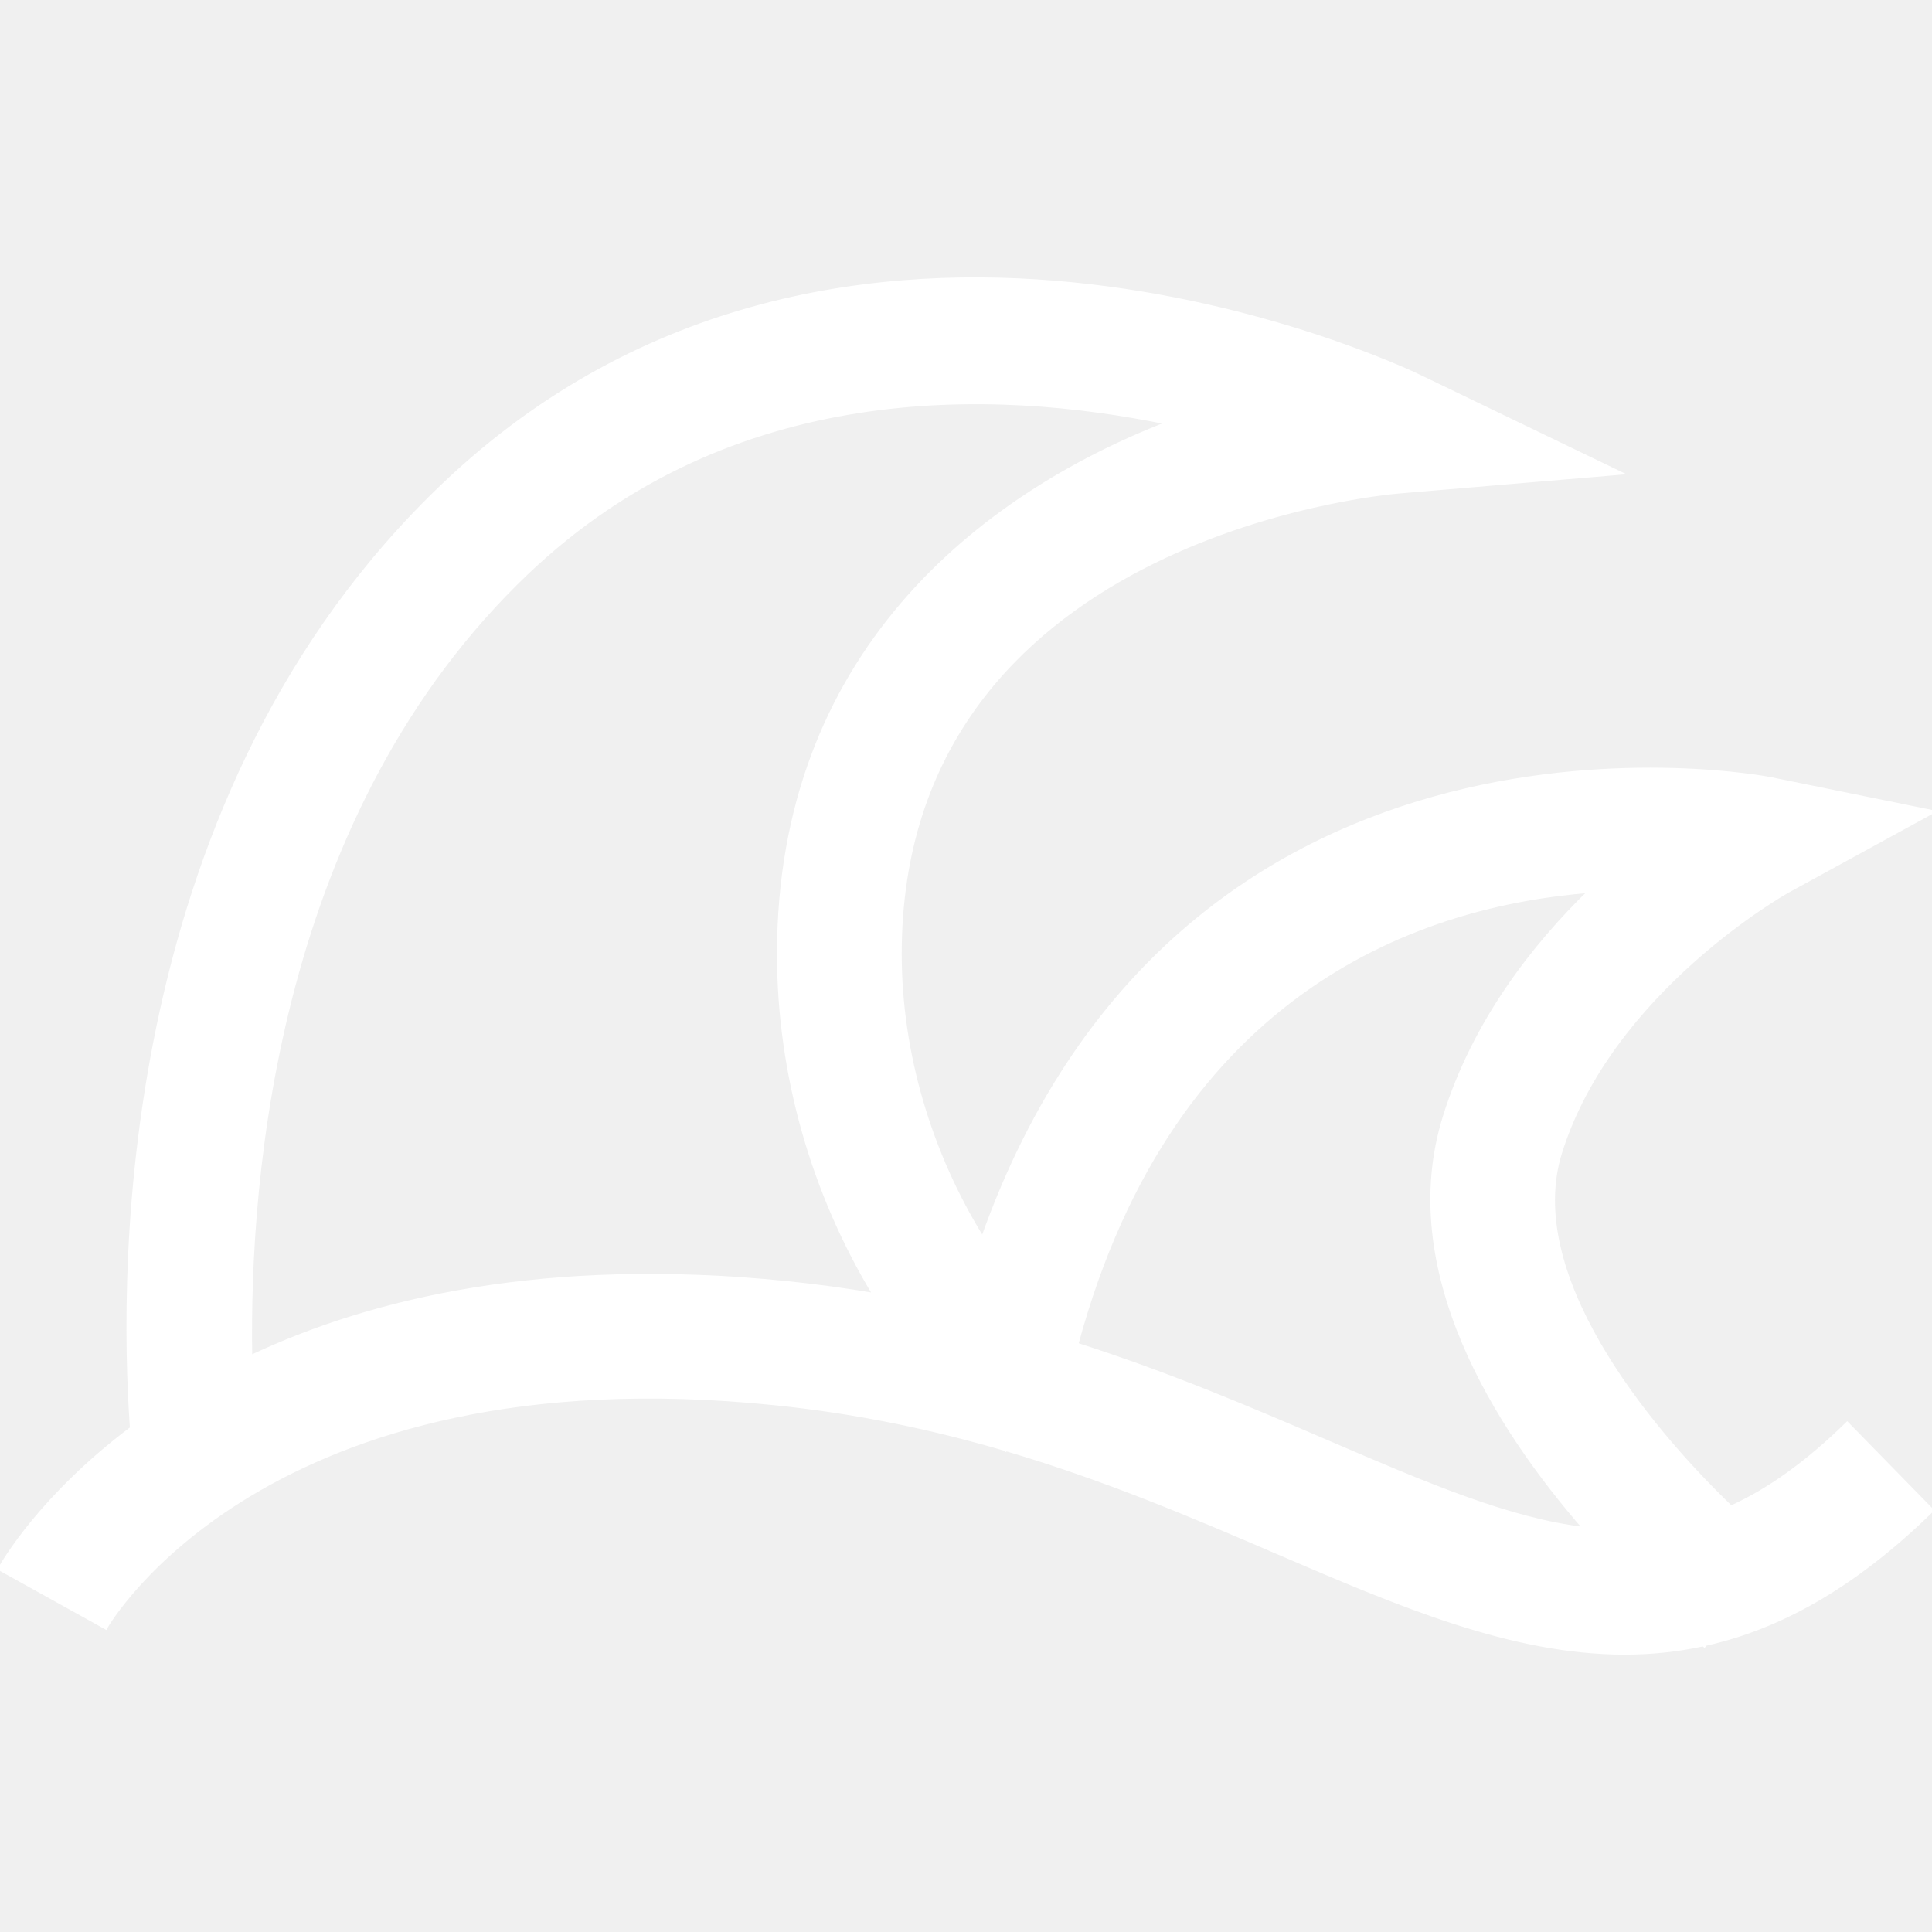
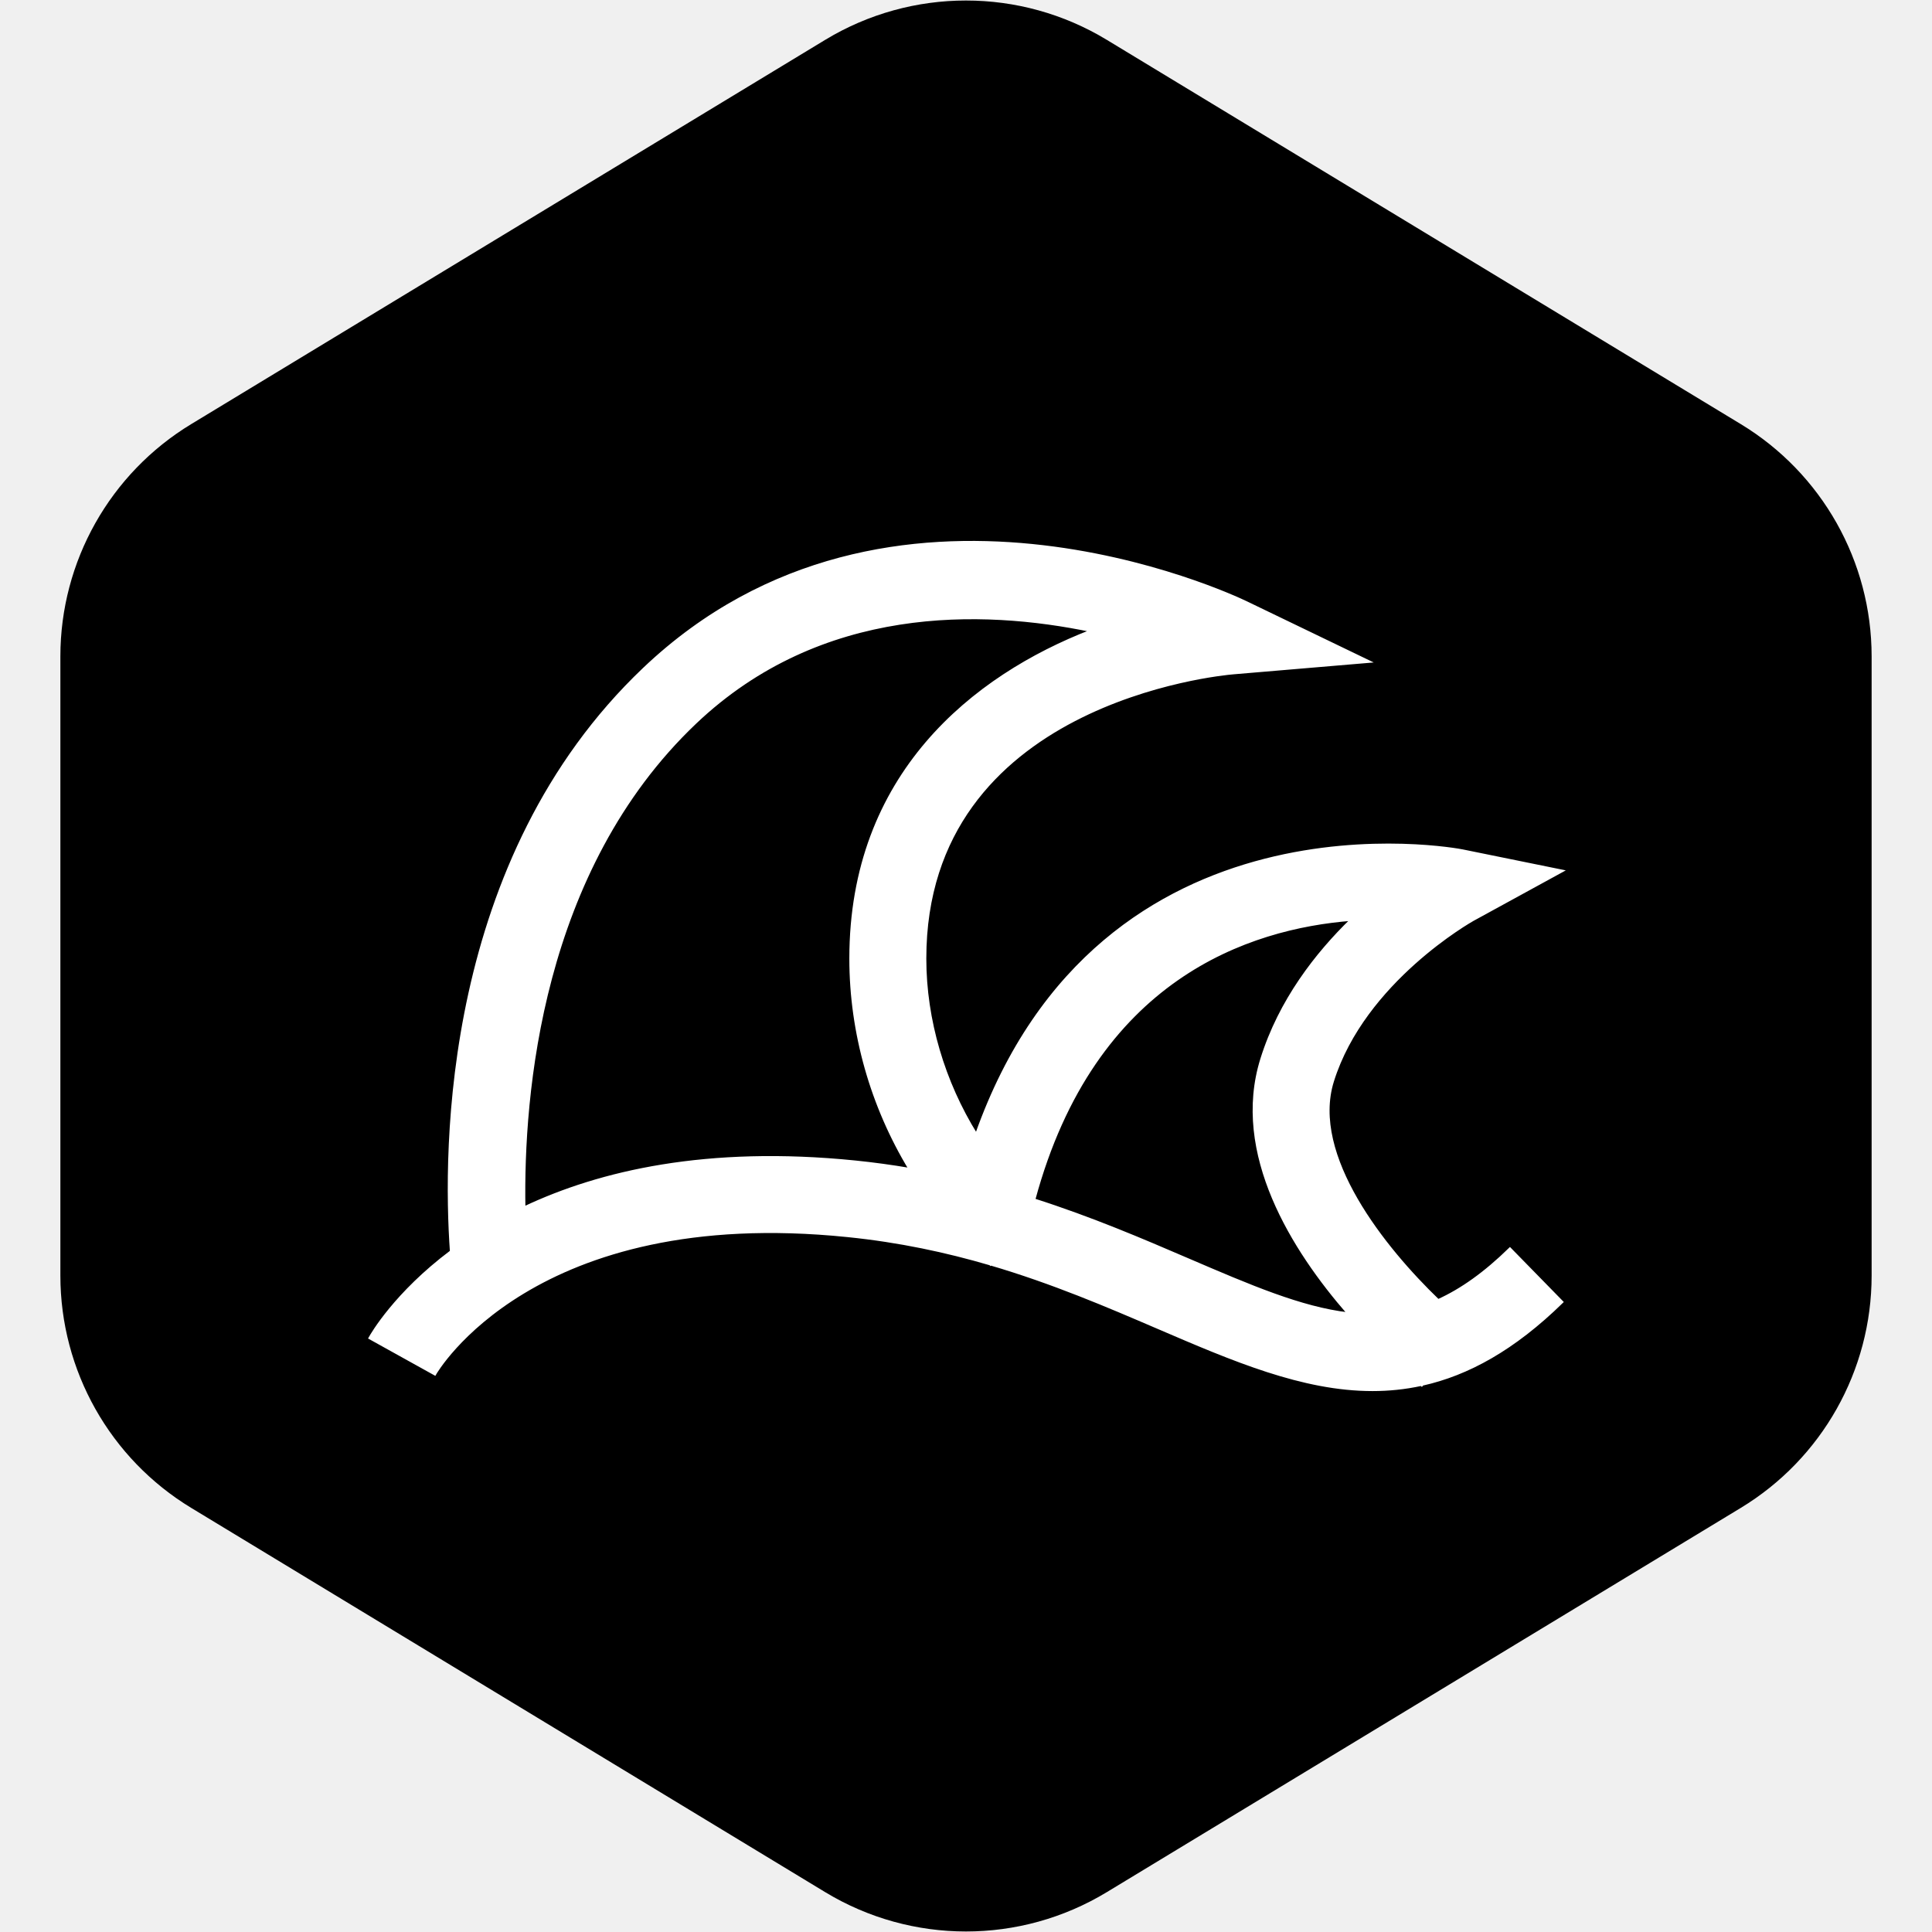
- <svg xmlns="http://www.w3.org/2000/svg" fill="#ffffff" height="800px" width="800px" version="1.1" id="Capa_1" viewBox="0 0 490 490" xml:space="preserve" stroke="#ffffff">
-   <g id="SVGRepo_bgCarrier" stroke-width="0" />
-   <g id="SVGRepo_tracerCarrier" stroke-linecap="round" stroke-linejoin="round" />
+ <svg xmlns="http://www.w3.org/2000/svg" fill="#ffffff" height="207px" width="207px" version="1.1" id="Capa_1" viewBox="-151.9 -151.9 793.80 793.80" xml:space="preserve" stroke="#ffffff">
+   <g id="SVGRepo_bgCarrier" stroke-width="0" transform="translate(0,0), scale(1)">
+     <path transform="translate(-151.9, -151.9), scale(49.6125)" fill="#000000" d="M9.166.33a2.25 2.25 0 00-2.332 0l-5.25 3.182A2.25 2.25 0 00.5 5.436v5.128a2.25 2.25 0 001.084 1.924l5.25 3.182a2.25 2.25 0 002.332 0l5.25-3.182a2.25 2.25 0 001.084-1.924V5.436a2.25 2.25 0 00-1.084-1.924L9.166.33z" strokewidth="0" />
+   </g>
+   <g id="SVGRepo_tracerCarrier" stroke-linecap="round" stroke-linejoin="round" stroke="#CCCCCC" stroke-width="2.94" />
  <g id="SVGRepo_iconCarrier">
    <g>
      <path d="M196.308,355.884c21.364,2.163,40.733,6.355,58.604,11.598c0.049,0.042,0.097,0.086,0.147,0.128l0.057-0.068 c25.545,7.511,48.025,17.166,68.864,26.122c30.766,13.222,59.319,25.486,88.051,25.486c6.633,0,13.277-0.662,19.961-2.108 c0.108,0.087,0.199,0.16,0.26,0.209l0.257-0.322c18.604-4.138,37.523-14.432,57.401-33.884l-21.418-21.897 c-10.249,10.027-19.94,16.893-29.491,21.223c-22.017-21.171-52.893-59.423-43.333-90.039c12.863-41.161,57.21-66.079,57.629-66.318 L490,205.927l-41.012-8.346c-1.544-0.329-148.448-28.333-199.752,116.67c-13.374-21.496-21.041-47.029-21.041-72.308 c0-105.386,121.419-116.843,126.579-117.276l55.879-4.726l-50.479-24.335c-5.938-2.872-146.337-68.876-247.49,27.266 c-82.345,78.239-82.201,197.36-79.229,239.409C10.522,379.503,0.86,396.296,0,397.853l26.773,14.867 C27.162,412.017,67.036,342.662,196.308,355.884z M403.37,225.939c-14.404,13.985-29.42,33.219-36.928,57.27 c-12.157,38.896,12.993,78.595,35.652,104.606c-19.419-2.272-40.369-11.272-66.029-22.299 c-18.504-7.955-39.367-16.915-63.085-24.498C297.564,249.969,361.29,229.217,403.37,225.939z M133.774,145.068 c51.586-49.013,117.83-47.144,162.685-37.796c-48.475,18.756-98.894,59.139-98.894,134.671c0,30.595,8.718,60.741,24.33,86.515 c-7.281-1.235-14.774-2.273-22.505-3.056c-60.863-6.15-104.931,4.21-135.915,18.862C62.677,297.823,70.067,205.611,133.774,145.068 z" />
    </g>
  </g>
</svg>
